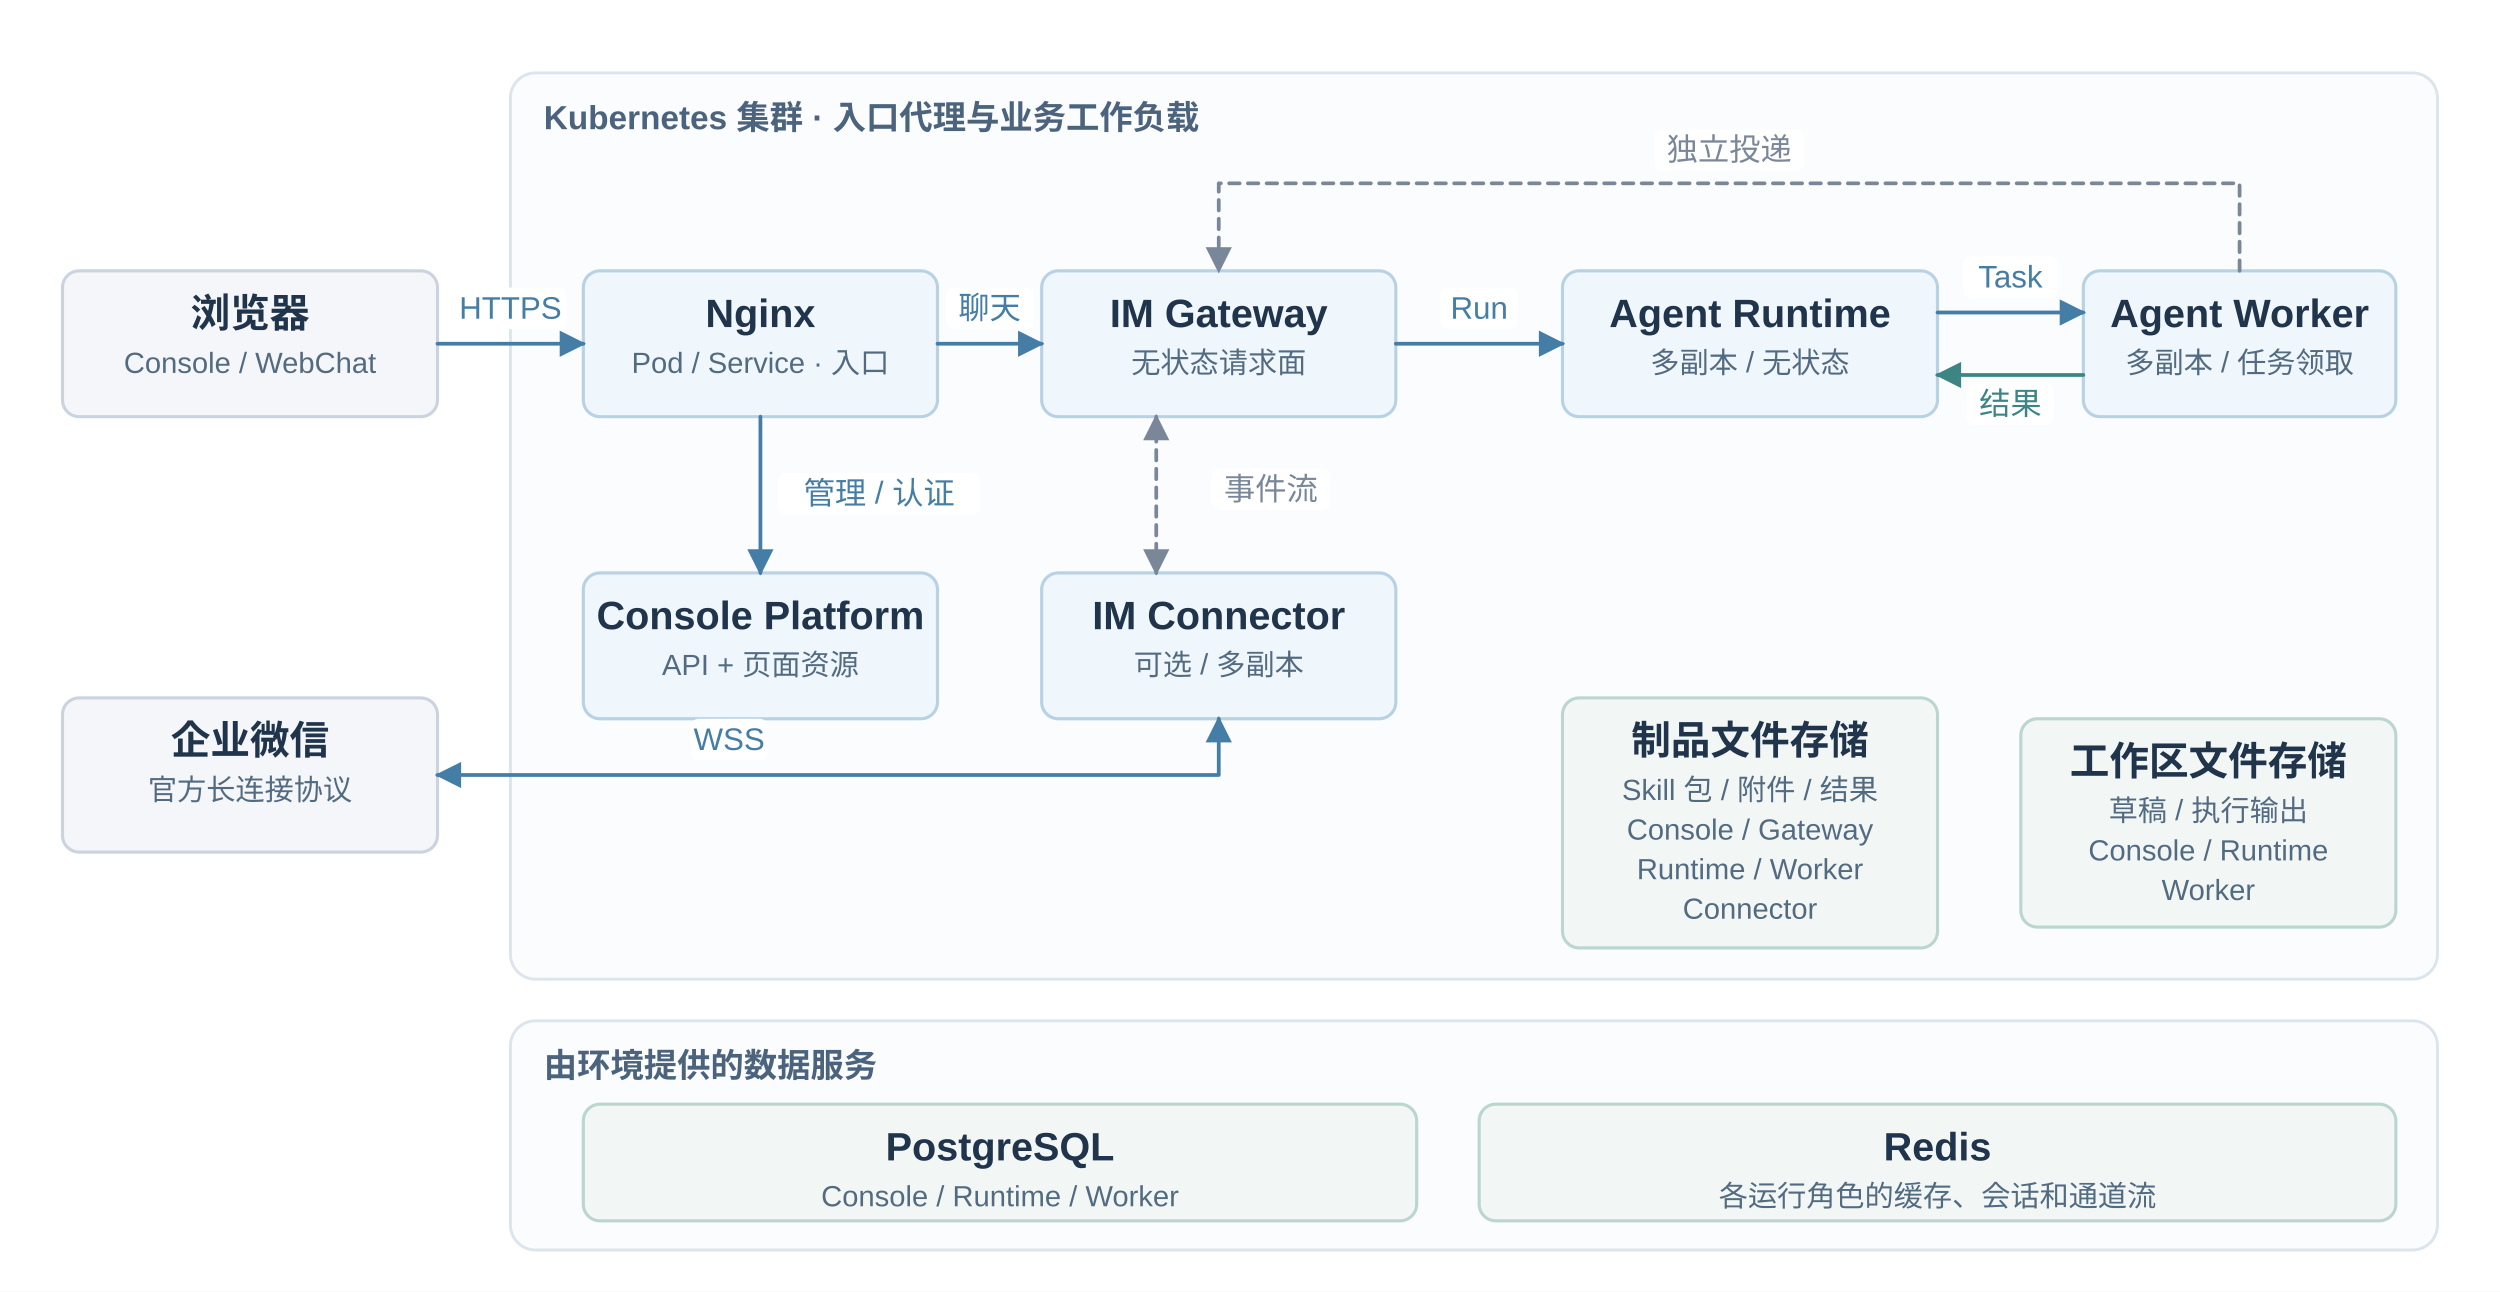
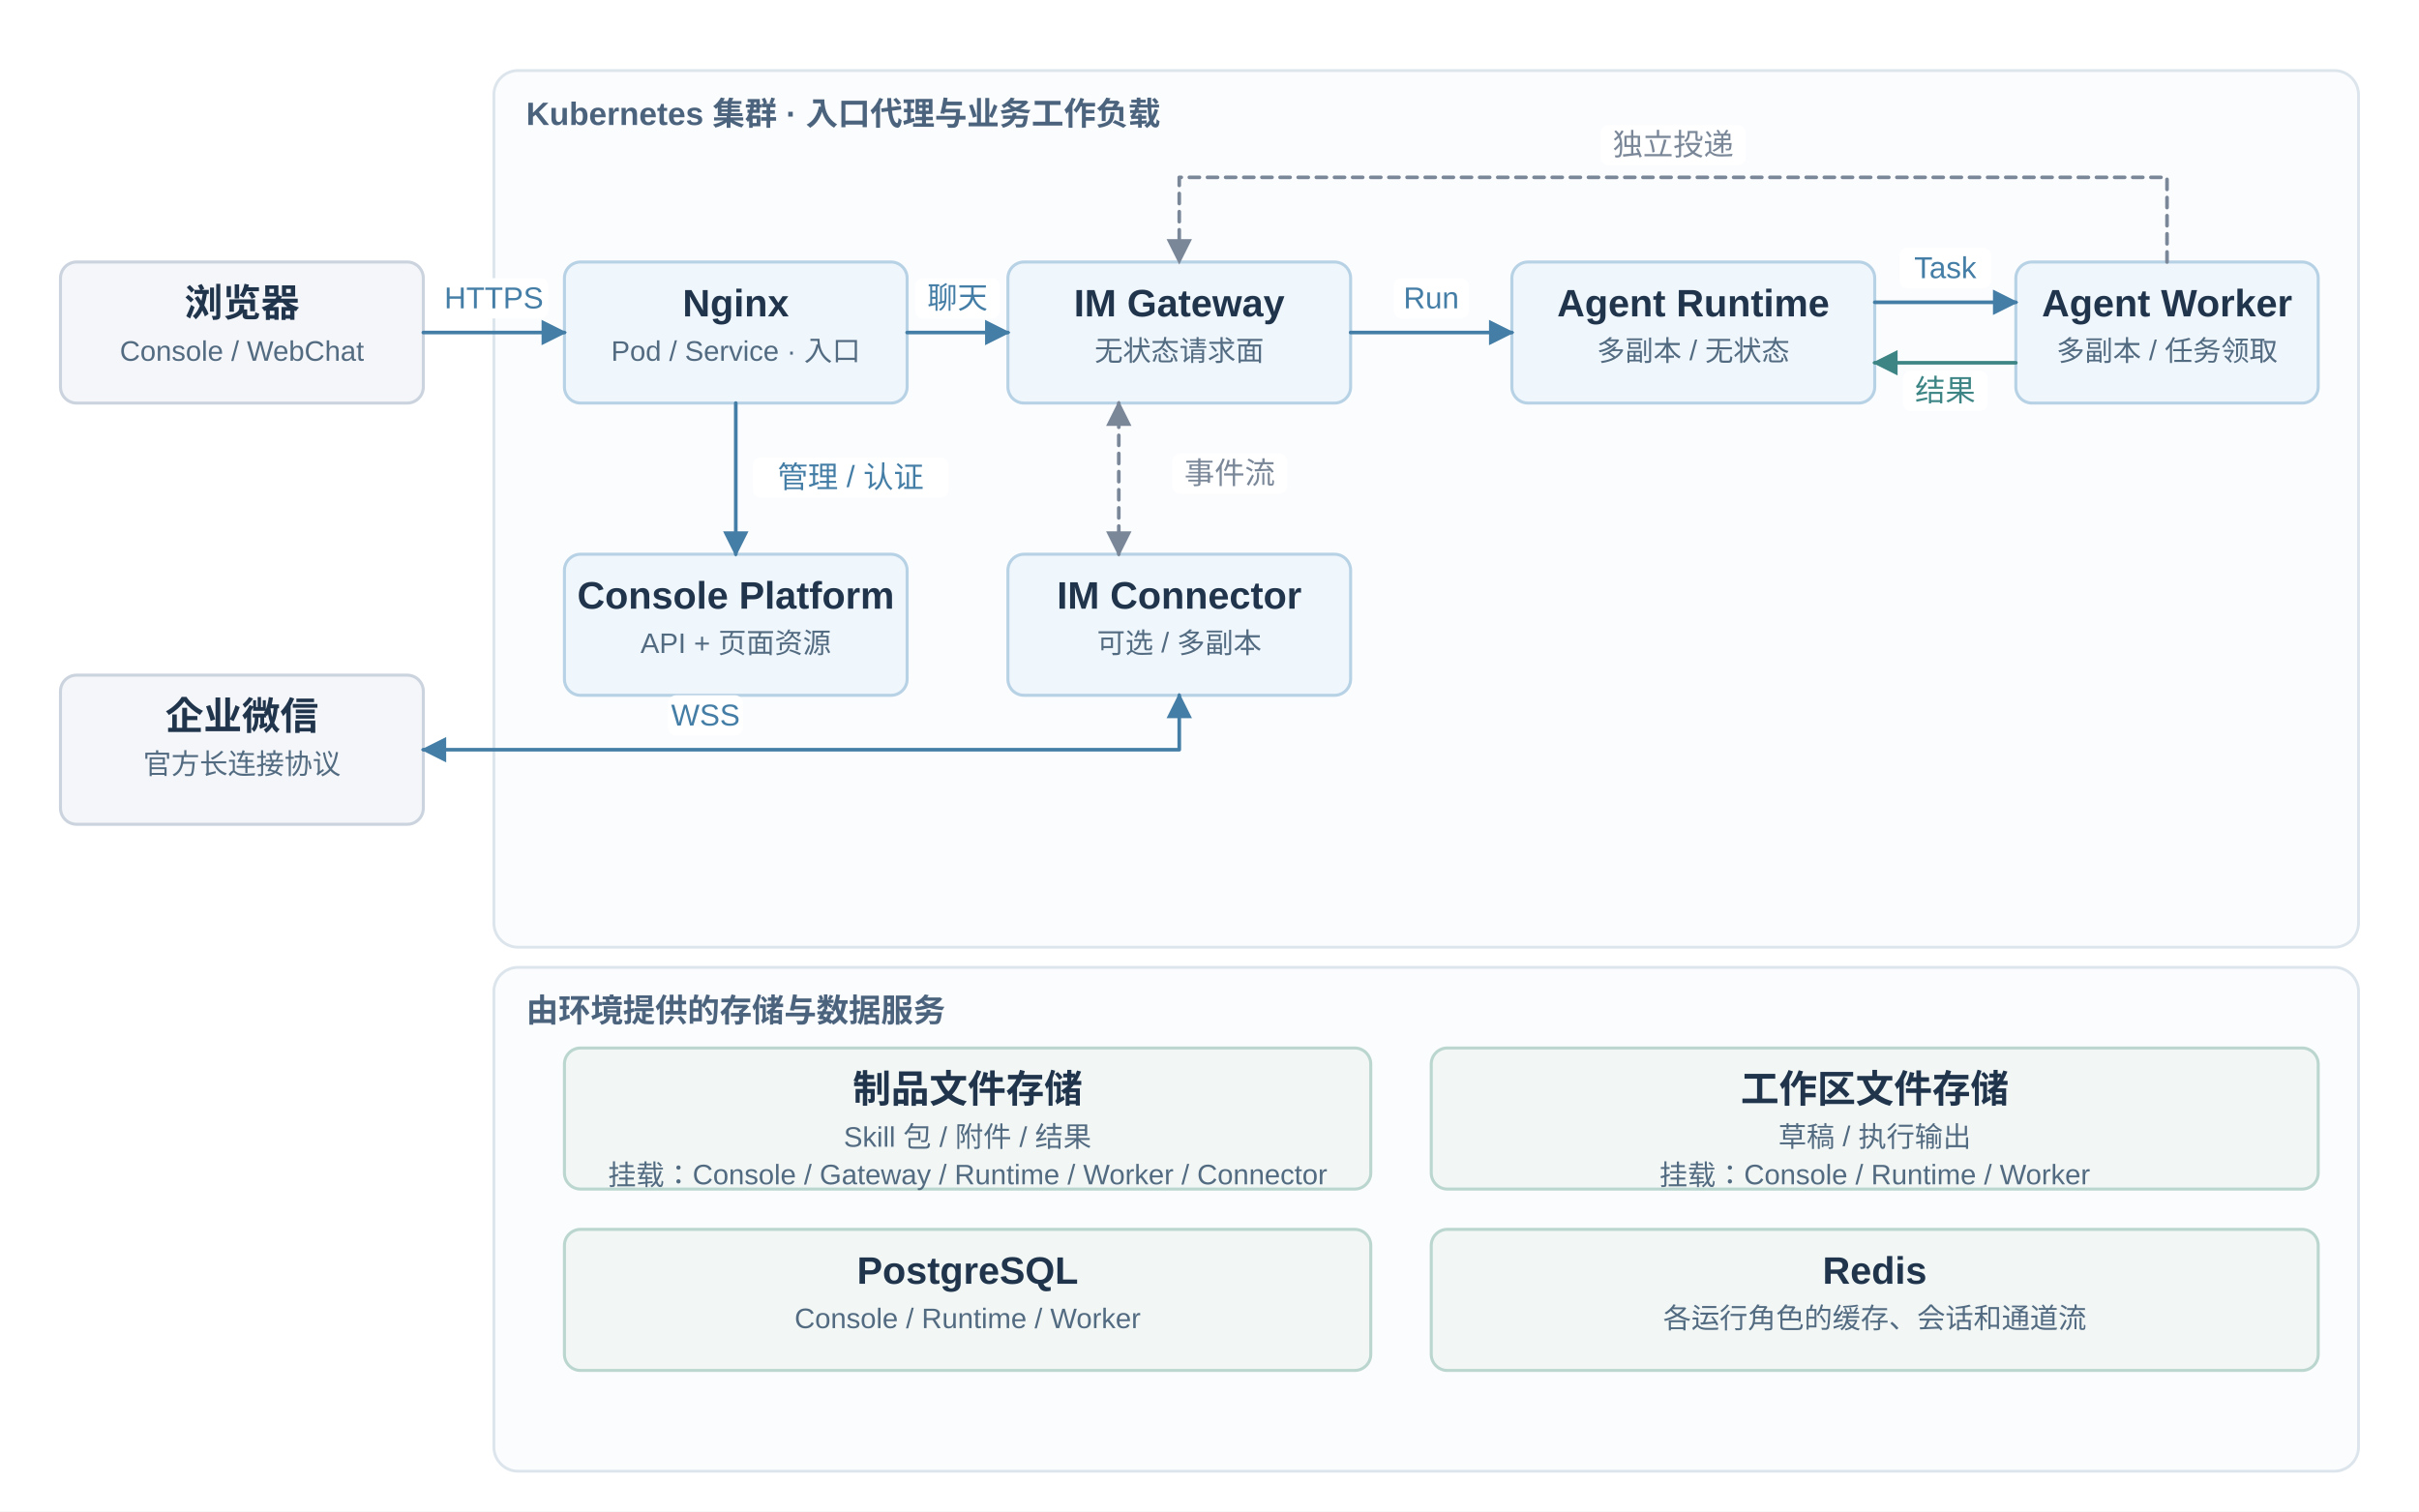
- <svg xmlns="http://www.w3.org/2000/svg" width="1200" height="620" viewBox="0 0 1200 620" role="img" aria-labelledby="title">
+ <svg xmlns="http://www.w3.org/2000/svg" width="1200" height="750" viewBox="0 0 1200 750" role="img" aria-labelledby="title">
  <defs>
    <marker id="arrow" viewBox="0 0 10 10" refX="9" refY="5" markerWidth="7" markerHeight="7" orient="auto-start-reverse">
      <path d="M 0 0 L 10 5 L 0 10 z" fill="context-stroke" />
    </marker>
  </defs>
  <style>text{font-family:PingFang SC,Microsoft YaHei,Arial,sans-serif;fill:#20344B}path,polyline{stroke-linejoin:round;stroke-linecap:round}</style>
-   <rect width="1200" height="620" fill="#FFFFFF" />
+   <rect width="1200" height="750" fill="#FFFFFF" />
  <rect x="245" y="35" width="925" height="435" rx="12" fill="#FBFCFE" stroke="#DCE4EC" stroke-width="1.4" />
  <text x="261" y="62" font-size="16" font-weight="600" text-anchor="start" style="fill:#4B637C">Kubernetes 集群 · 入口代理与业务工作负载</text>
  <g data-node="browser">
    <rect x="30" y="130" width="180" height="70" rx="8" fill="#F4F6F9" stroke="#CBD3DE" stroke-width="1.5" />
    <text x="120.0" y="157" font-size="19" font-weight="600" text-anchor="middle" style="fill:#20344B">浏览器</text>
    <text x="120.0" y="179" font-size="14" font-weight="400" text-anchor="middle" style="fill:#536B81">Console / WebChat</text>
  </g>
  <g data-node="wecom">
    <rect x="30" y="335" width="180" height="74" rx="8" fill="#F4F6F9" stroke="#CBD3DE" stroke-width="1.5" />
    <text x="120.0" y="362" font-size="19" font-weight="600" text-anchor="middle" style="fill:#20344B">企业微信</text>
    <text x="120.0" y="384" font-size="14" font-weight="400" text-anchor="middle" style="fill:#536B81">官方长连接协议</text>
  </g>
  <g data-node="nginx">
    <rect x="280" y="130" width="170" height="70" rx="8" fill="#EFF6FC" stroke="#B7D1E5" stroke-width="1.5" />
    <text x="365.0" y="157" font-size="19" font-weight="600" text-anchor="middle" style="fill:#20344B">Nginx</text>
    <text x="365.0" y="179" font-size="14" font-weight="400" text-anchor="middle" style="fill:#536B81">Pod / Service · 入口</text>
  </g>
  <g data-node="gateway">
    <rect x="500" y="130" width="170" height="70" rx="8" fill="#EFF6FC" stroke="#B7D1E5" stroke-width="1.5" />
    <text x="585.0" y="157" font-size="19" font-weight="600" text-anchor="middle" style="fill:#20344B">IM Gateway</text>
    <text x="585.0" y="179" font-size="14" font-weight="400" text-anchor="middle" style="fill:#536B81">无状态请求面</text>
  </g>
  <g data-node="runtime">
    <rect x="750" y="130" width="180" height="70" rx="8" fill="#EFF6FC" stroke="#B7D1E5" stroke-width="1.5" />
    <text x="840.0" y="157" font-size="19" font-weight="600" text-anchor="middle" style="fill:#20344B">Agent Runtime</text>
    <text x="840.0" y="179" font-size="14" font-weight="400" text-anchor="middle" style="fill:#536B81">多副本 / 无状态</text>
  </g>
  <g data-node="worker">
    <rect x="1000" y="130" width="150" height="70" rx="8" fill="#EFF6FC" stroke="#B7D1E5" stroke-width="1.5" />
    <text x="1075.0" y="157" font-size="19" font-weight="600" text-anchor="middle" style="fill:#20344B">Agent Worker</text>
    <text x="1075.0" y="179" font-size="14" font-weight="400" text-anchor="middle" style="fill:#536B81">多副本 / 任务领取</text>
  </g>
  <g data-node="console">
    <rect x="280" y="275" width="170" height="70" rx="8" fill="#EFF6FC" stroke="#B7D1E5" stroke-width="1.5" />
    <text x="365.0" y="302" font-size="19" font-weight="600" text-anchor="middle" style="fill:#20344B">Console Platform</text>
    <text x="365.0" y="324" font-size="14" font-weight="400" text-anchor="middle" style="fill:#536B81">API + 页面资源</text>
  </g>
  <g data-node="connector">
    <rect x="500" y="275" width="170" height="70" rx="8" fill="#EFF6FC" stroke="#B7D1E5" stroke-width="1.5" />
    <text x="585.0" y="302" font-size="19" font-weight="600" text-anchor="middle" style="fill:#20344B">IM Connector</text>
    <text x="585.0" y="324" font-size="14" font-weight="400" text-anchor="middle" style="fill:#536B81">可选 / 多副本</text>
  </g>
-   <g data-node="artifact-pvc">
-     <rect x="750" y="335" width="180" height="120" rx="8" fill="#F2F7F6" stroke="#BAD6CE" stroke-width="1.5" />
-     <text x="840.0" y="362" font-size="19" font-weight="600" text-anchor="middle" style="fill:#20344B">制品文件存储</text>
-     <text x="840.0" y="384" font-size="14" font-weight="400" text-anchor="middle" style="fill:#536B81">Skill 包 / 附件 / 结果</text>
-     <text x="840.0" y="403" font-size="14" font-weight="400" text-anchor="middle" style="fill:#536B81">Console / Gateway</text>
-     <text x="840.0" y="422" font-size="14" font-weight="400" text-anchor="middle" style="fill:#536B81">Runtime / Worker</text>
-     <text x="840.0" y="441" font-size="14" font-weight="400" text-anchor="middle" style="fill:#536B81">Connector</text>
-   </g>
-   <g data-node="workspace-pvc">
-     <rect x="970" y="345" width="180" height="100" rx="8" fill="#F2F7F6" stroke="#BAD6CE" stroke-width="1.5" />
-     <text x="1060.0" y="372" font-size="19" font-weight="600" text-anchor="middle" style="fill:#20344B">工作区文件存储</text>
-     <text x="1060.0" y="394" font-size="14" font-weight="400" text-anchor="middle" style="fill:#536B81">草稿 / 执行输出</text>
-     <text x="1060.0" y="413" font-size="14" font-weight="400" text-anchor="middle" style="fill:#536B81">Console / Runtime</text>
-     <text x="1060.0" y="432" font-size="14" font-weight="400" text-anchor="middle" style="fill:#536B81">Worker</text>
-   </g>
  <polyline points="210,165 280,165" fill="none" stroke="#447DA5" stroke-width="1.8" marker-end="url(#arrow)" />
  <rect x="218.0" y="138" width="54" height="20" rx="4" fill="#FFFFFF" />
  <text x="245" y="153" font-size="15" font-weight="500" text-anchor="middle" style="fill:#447DA5">HTTPS</text>
  <polyline points="450,165 500,165" fill="none" stroke="#447DA5" stroke-width="1.8" marker-end="url(#arrow)" />
  <rect x="454.0" y="138" width="42.0" height="20" rx="4" fill="#FFFFFF" />
  <text x="475" y="153" font-size="15" font-weight="500" text-anchor="middle" style="fill:#447DA5">聊天</text>
  <polyline points="365,200 365,275" fill="none" stroke="#447DA5" stroke-width="1.8" marker-end="url(#arrow)" />
  <rect x="373.4" y="227" width="97.2" height="20" rx="4" fill="#FFFFFF" />
  <text x="422" y="242" font-size="15" font-weight="500" text-anchor="middle" style="fill:#447DA5">管理 / 认证</text>
  <polyline points="670,165 750,165" fill="none" stroke="#447DA5" stroke-width="1.8" marker-end="url(#arrow)" />
  <rect x="691.4" y="138" width="37.2" height="20" rx="4" fill="#FFFFFF" />
  <text x="710" y="153" font-size="15" font-weight="500" text-anchor="middle" style="fill:#447DA5">Run</text>
  <polyline points="930,150 1000,150" fill="none" stroke="#447DA5" stroke-width="1.8" marker-end="url(#arrow)" />
  <rect x="942.2" y="123" width="45.6" height="20" rx="4" fill="#FFFFFF" />
  <text x="965" y="138" font-size="15" font-weight="500" text-anchor="middle" style="fill:#447DA5">Task</text>
  <polyline points="1000,180 930,180" fill="none" stroke="#3D8585" stroke-width="1.8" marker-end="url(#arrow)" />
  <rect x="944.0" y="184" width="42.0" height="20" rx="4" fill="#FFFFFF" />
  <text x="965" y="199" font-size="15" font-weight="500" text-anchor="middle" style="fill:#3D8585">结果</text>
  <polyline points="1075,130 1075,88 585,88 585,130" fill="none" stroke="#7A8798" stroke-width="1.8" marker-end="url(#arrow)" stroke-dasharray="5 4" />
  <rect x="794.0" y="62" width="72.0" height="20" rx="4" fill="#FFFFFF" />
  <text x="830" y="77" font-size="15" font-weight="500" text-anchor="middle" style="fill:#7A8798">独立投递</text>
  <polyline points="210,372 585,372 585,345" fill="none" stroke="#447DA5" stroke-width="1.8" marker-end="url(#arrow)" marker-start="url(#arrow)" />
  <rect x="331.4" y="345" width="37.2" height="20" rx="4" fill="#FFFFFF" />
  <text x="350" y="360" font-size="15" font-weight="500" text-anchor="middle" style="fill:#447DA5">WSS</text>
  <polyline points="555,275 555,200" fill="none" stroke="#7A8798" stroke-width="1.8" marker-end="url(#arrow)" marker-start="url(#arrow)" stroke-dasharray="5 4" />
  <rect x="581.5" y="225" width="57.0" height="20" rx="4" fill="#FFFFFF" />
  <text x="610" y="240" font-size="15" font-weight="500" text-anchor="middle" style="fill:#7A8798">事件流</text>
-   <rect x="245" y="490" width="925" height="110" rx="12" fill="#FBFCFE" stroke="#DCE4EC" stroke-width="1.4" />
-   <text x="261" y="517" font-size="16" font-weight="600" text-anchor="start" style="fill:#4B637C">由环境提供的数据服务</text>
+   <rect x="245" y="480" width="925" height="250" rx="12" fill="#FBFCFE" stroke="#DCE4EC" stroke-width="1.4" />
+   <text x="261" y="507" font-size="16" font-weight="600" text-anchor="start" style="fill:#4B637C">由环境提供的存储与数据服务</text>
+   <g data-node="artifact-pvc">
+     <rect x="280" y="520" width="400" height="70" rx="8" fill="#F2F7F6" stroke="#BAD6CE" stroke-width="1.5" />
+     <text x="480.0" y="547" font-size="19" font-weight="600" text-anchor="middle" style="fill:#20344B">制品文件存储</text>
+     <text x="480.0" y="569" font-size="14" font-weight="400" text-anchor="middle" style="fill:#536B81">Skill 包 / 附件 / 结果</text>
+     <text x="480.0" y="588" font-size="14" font-weight="400" text-anchor="middle" style="fill:#536B81">挂载：Console / Gateway / Runtime / Worker / Connector</text>
+   </g>
+   <g data-node="workspace-pvc">
+     <rect x="710" y="520" width="440" height="70" rx="8" fill="#F2F7F6" stroke="#BAD6CE" stroke-width="1.5" />
+     <text x="930.0" y="547" font-size="19" font-weight="600" text-anchor="middle" style="fill:#20344B">工作区文件存储</text>
+     <text x="930.0" y="569" font-size="14" font-weight="400" text-anchor="middle" style="fill:#536B81">草稿 / 执行输出</text>
+     <text x="930.0" y="588" font-size="14" font-weight="400" text-anchor="middle" style="fill:#536B81">挂载：Console / Runtime / Worker</text>
+   </g>
  <g data-node="postgres">
-     <rect x="280" y="530" width="400" height="56" rx="8" fill="#F2F7F6" stroke="#BAD6CE" stroke-width="1.5" />
-     <text x="480.0" y="557" font-size="19" font-weight="600" text-anchor="middle" style="fill:#20344B">PostgreSQL</text>
-     <text x="480.0" y="579" font-size="14" font-weight="400" text-anchor="middle" style="fill:#536B81">Console / Runtime / Worker</text>
+     <rect x="280" y="610" width="400" height="70" rx="8" fill="#F2F7F6" stroke="#BAD6CE" stroke-width="1.5" />
+     <text x="480.0" y="637" font-size="19" font-weight="600" text-anchor="middle" style="fill:#20344B">PostgreSQL</text>
+     <text x="480.0" y="659" font-size="14" font-weight="400" text-anchor="middle" style="fill:#536B81">Console / Runtime / Worker</text>
  </g>
  <g data-node="redis">
-     <rect x="710" y="530" width="440" height="56" rx="8" fill="#F2F7F6" stroke="#BAD6CE" stroke-width="1.5" />
-     <text x="930.0" y="557" font-size="19" font-weight="600" text-anchor="middle" style="fill:#20344B">Redis</text>
-     <text x="930.0" y="579" font-size="14" font-weight="400" text-anchor="middle" style="fill:#536B81">各运行角色的缓存、会话和通道流</text>
+     <rect x="710" y="610" width="440" height="70" rx="8" fill="#F2F7F6" stroke="#BAD6CE" stroke-width="1.5" />
+     <text x="930.0" y="637" font-size="19" font-weight="600" text-anchor="middle" style="fill:#20344B">Redis</text>
+     <text x="930.0" y="659" font-size="14" font-weight="400" text-anchor="middle" style="fill:#536B81">各运行角色的缓存、会话和通道流</text>
  </g>
</svg>
